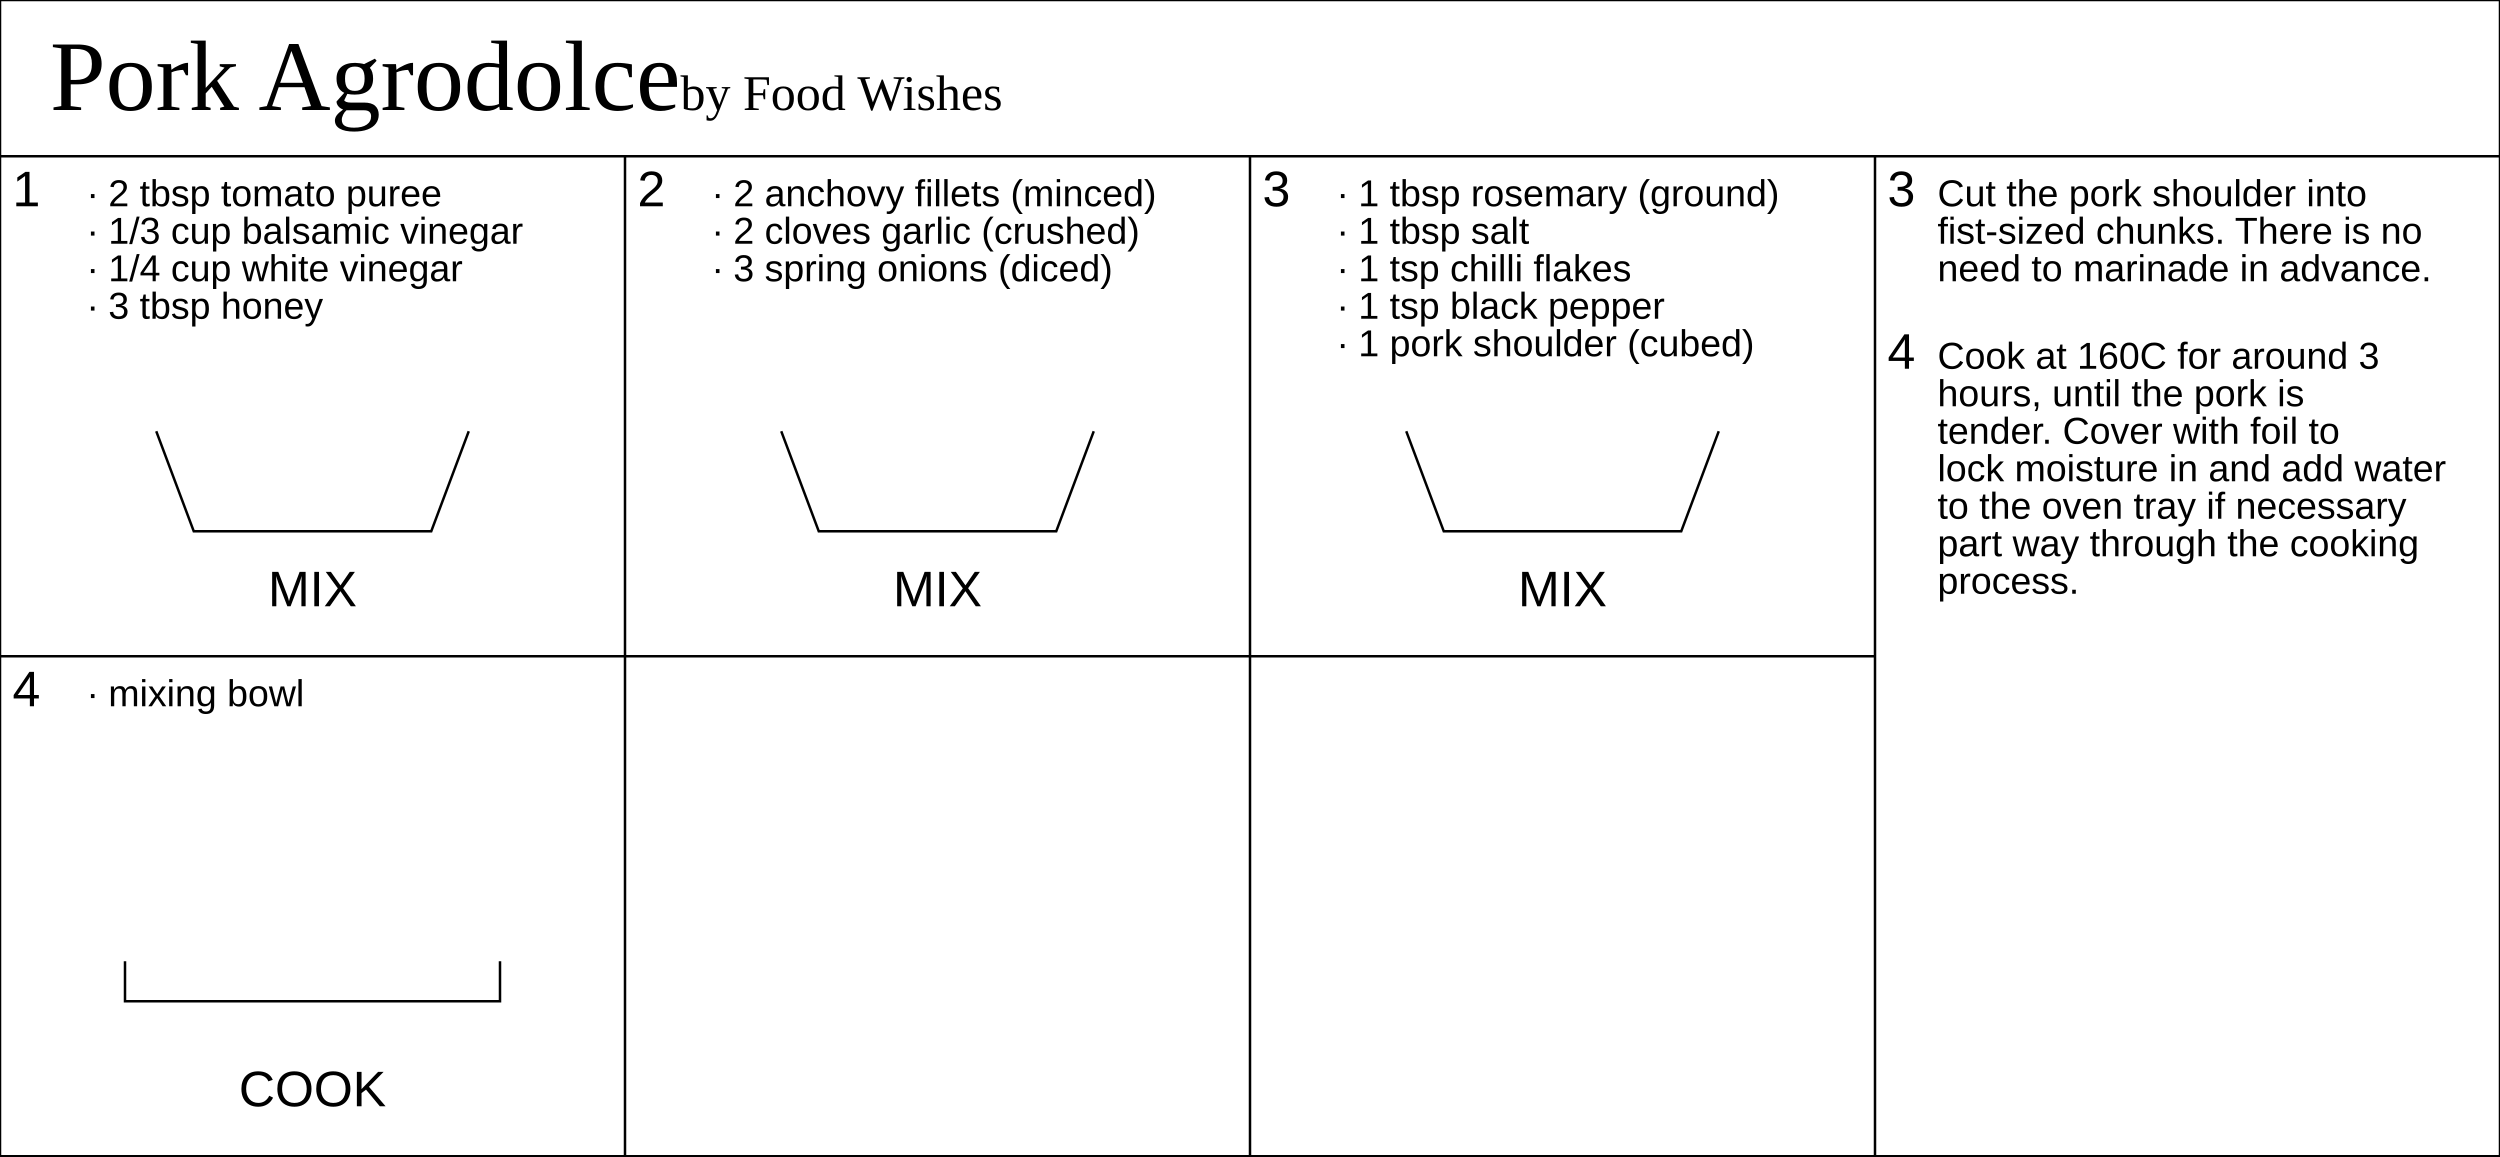
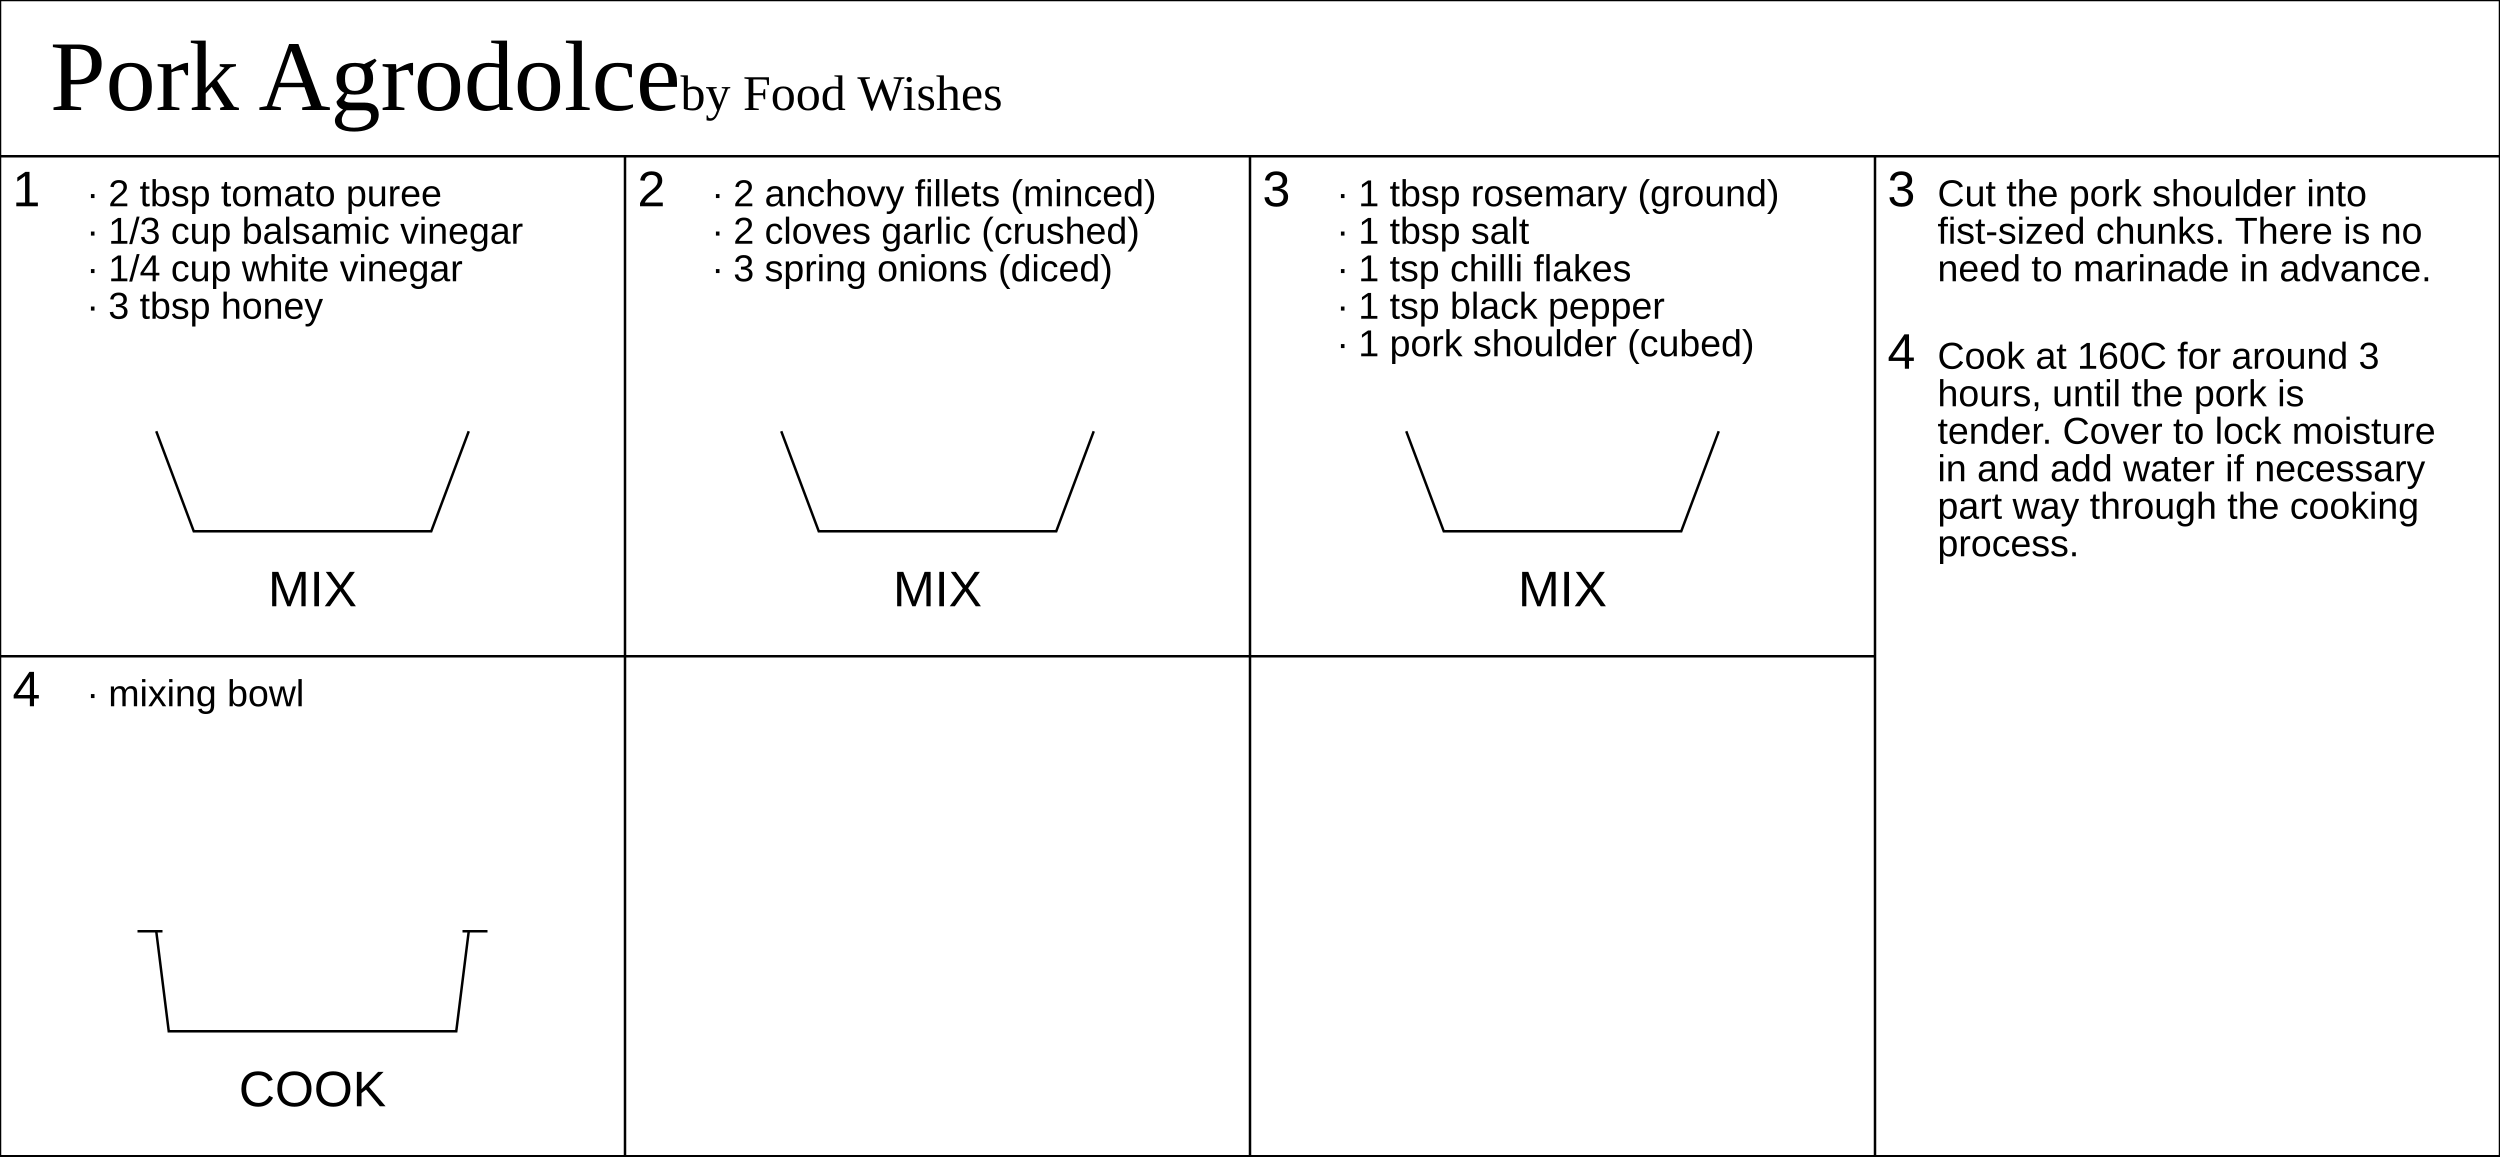
<svg xmlns="http://www.w3.org/2000/svg" width="2000" height="925.0">
  <text x="40.0" y="88.0" font-size="80">
Pork Agrodolce<tspan font-size="40">  by Food Wishes</tspan>
  </text>
  <polyline points="0,0 0,925.0 " style="fill:none;stroke:black;stroke-width:2" />
  <polyline points="2000,0 2000,925.0 " style="fill:none;stroke:black;stroke-width:2" />
  <polyline points="500,125.0 500,925.0 " style="fill:none;stroke:black;stroke-width:2" />
  <polyline points="1000,125.0 1000,925.0 " style="fill:none;stroke:black;stroke-width:2" />
  <polyline points="1500,125.0 1500,925.0 " style="fill:none;stroke:black;stroke-width:2" />
  <polyline points="0,0 2000,0 " style="fill:none;stroke:black;stroke-width:2" />
  <polyline points="0,125.0 2000,125.0 " style="fill:none;stroke:black;stroke-width:2" />
  <polyline points="0,925.0 2000,925.0 " style="fill:none;stroke:black;stroke-width:2" />
  <polyline points="0,525.0 1500,525.0 " style="fill:none;stroke:black;stroke-width:2" />
  <text x="10.0" y="165.0" text-anchor="left" style="font-family:Arial;font-size:40"> 
1 </text>
  <text x="70.0" y="165.0" text-anchor="left" style="font-family:Arial;font-size:30"> 
∙ 2 tbsp tomato puree </text>
  <text x="70.0" y="195.0" text-anchor="left" style="font-family:Arial;font-size:30"> 
∙ 1/3 cup balsamic vinegar </text>
  <text x="70.0" y="225.0" text-anchor="left" style="font-family:Arial;font-size:30"> 
∙ 1/4 cup white vinegar </text>
  <text x="70.0" y="255.0" text-anchor="left" style="font-family:Arial;font-size:30"> 
∙ 3 tbsp honey </text>
  <polyline points="125.0,345.0 155.0,425.0 345.0,425.0 375.0,345.0" style="fill:none;stroke:black;stroke-width:2" />
  <text x="250.0" y="485.0" text-anchor="middle" style="font-family:Arial;font-size:40"> 
MIX </text>
  <text x="510.0" y="165.0" text-anchor="left" style="font-family:Arial;font-size:40"> 
2 </text>
  <text x="570.0" y="165.0" text-anchor="left" style="font-family:Arial;font-size:30"> 
∙ 2 anchovy fillets (minced) </text>
  <text x="570.0" y="195.0" text-anchor="left" style="font-family:Arial;font-size:30"> 
∙ 2 cloves garlic (crushed) </text>
  <text x="570.0" y="225.0" text-anchor="left" style="font-family:Arial;font-size:30"> 
∙ 3 spring onions (diced) </text>
  <polyline points="625.0,345.0 655.0,425.0 845.0,425.0 875.0,345.0" style="fill:none;stroke:black;stroke-width:2" />
  <text x="750.0" y="485.0" text-anchor="middle" style="font-family:Arial;font-size:40"> 
MIX </text>
  <text x="1010.0" y="165.0" text-anchor="left" style="font-family:Arial;font-size:40"> 
3 </text>
  <text x="1070.0" y="165.0" text-anchor="left" style="font-family:Arial;font-size:30"> 
∙ 1 tbsp rosemary (ground) </text>
  <text x="1070.0" y="195.0" text-anchor="left" style="font-family:Arial;font-size:30"> 
∙ 1 tbsp salt </text>
  <text x="1070.0" y="225.0" text-anchor="left" style="font-family:Arial;font-size:30"> 
∙ 1 tsp chilli flakes </text>
  <text x="1070.0" y="255.0" text-anchor="left" style="font-family:Arial;font-size:30"> 
∙ 1 tsp black pepper </text>
  <text x="1070.0" y="285.0" text-anchor="left" style="font-family:Arial;font-size:30"> 
∙ 1 pork shoulder (cubed) </text>
  <polyline points="1125.0,345.0 1155.0,425.0 1345.0,425.0 1375.0,345.0" style="fill:none;stroke:black;stroke-width:2" />
  <text x="1250.0" y="485.0" text-anchor="middle" style="font-family:Arial;font-size:40"> 
MIX </text>
  <text x="1510.0" y="165.0" text-anchor="left" style="font-family:Arial;font-size:40"> 
3 </text>
  <text x="1550.0" y="165.0" text-anchor="left" style="font-family:Arial;font-size:30"> 
Cut the pork shoulder into </text>
  <text x="1550.0" y="195.0" text-anchor="left" style="font-family:Arial;font-size:30"> 
fist-sized chunks. There is no </text>
  <text x="1550.0" y="225.0" text-anchor="left" style="font-family:Arial;font-size:30"> 
need to marinade in advance. </text>
  <text x="10.0" y="565.0" text-anchor="left" style="font-family:Arial;font-size:40"> 
4 </text>
  <text x="70.0" y="565.0" text-anchor="left" style="font-family:Arial;font-size:30"> 
∙ mixing bowl </text>
-   <polyline points="100.0,769.0 100.0,801.0 400.0,801.0 400.0,769.0" style="fill:none;stroke:black;stroke-width:2" />
+   <polyline points="125.0,745.0 135.0,825.0 365.0,825.0 375.0,745.0" style="fill:none;stroke:black;stroke-width:2" />
+   <polyline points="130.0,745.0 110.0,745.0" style="fill:none;stroke:black;stroke-width:2" />
+   <polyline points="370.0,745.0 390.0,745.0" style="fill:none;stroke:black;stroke-width:2" />
  <text x="250.0" y="885.0" text-anchor="middle" style="font-family:Arial;font-size:40"> 
COOK </text>
  <text x="1510.0" y="295.0" text-anchor="left" style="font-family:Arial;font-size:40"> 
4 </text>
  <text x="1550.0" y="295.0" text-anchor="left" style="font-family:Arial;font-size:30"> 
Cook at 160C for around 3 </text>
  <text x="1550.0" y="325.0" text-anchor="left" style="font-family:Arial;font-size:30"> 
hours, until the pork is </text>
  <text x="1550.0" y="355.0" text-anchor="left" style="font-family:Arial;font-size:30"> 
- tender. Cover with foil to </text>
+ tender. Cover to lock moisture </text>
  <text x="1550.0" y="385.0" text-anchor="left" style="font-family:Arial;font-size:30"> 
- lock moisture in and add water </text>
+ in and add water if necessary </text>
  <text x="1550.0" y="415.0" text-anchor="left" style="font-family:Arial;font-size:30"> 
- to the oven tray if necessary </text>
+ part way through the cooking </text>
  <text x="1550.0" y="445.0" text-anchor="left" style="font-family:Arial;font-size:30"> 
- part way through the cooking </text>
-   <text x="1550.0" y="475.0" text-anchor="left" style="font-family:Arial;font-size:30"> 
process. </text>
</svg>
